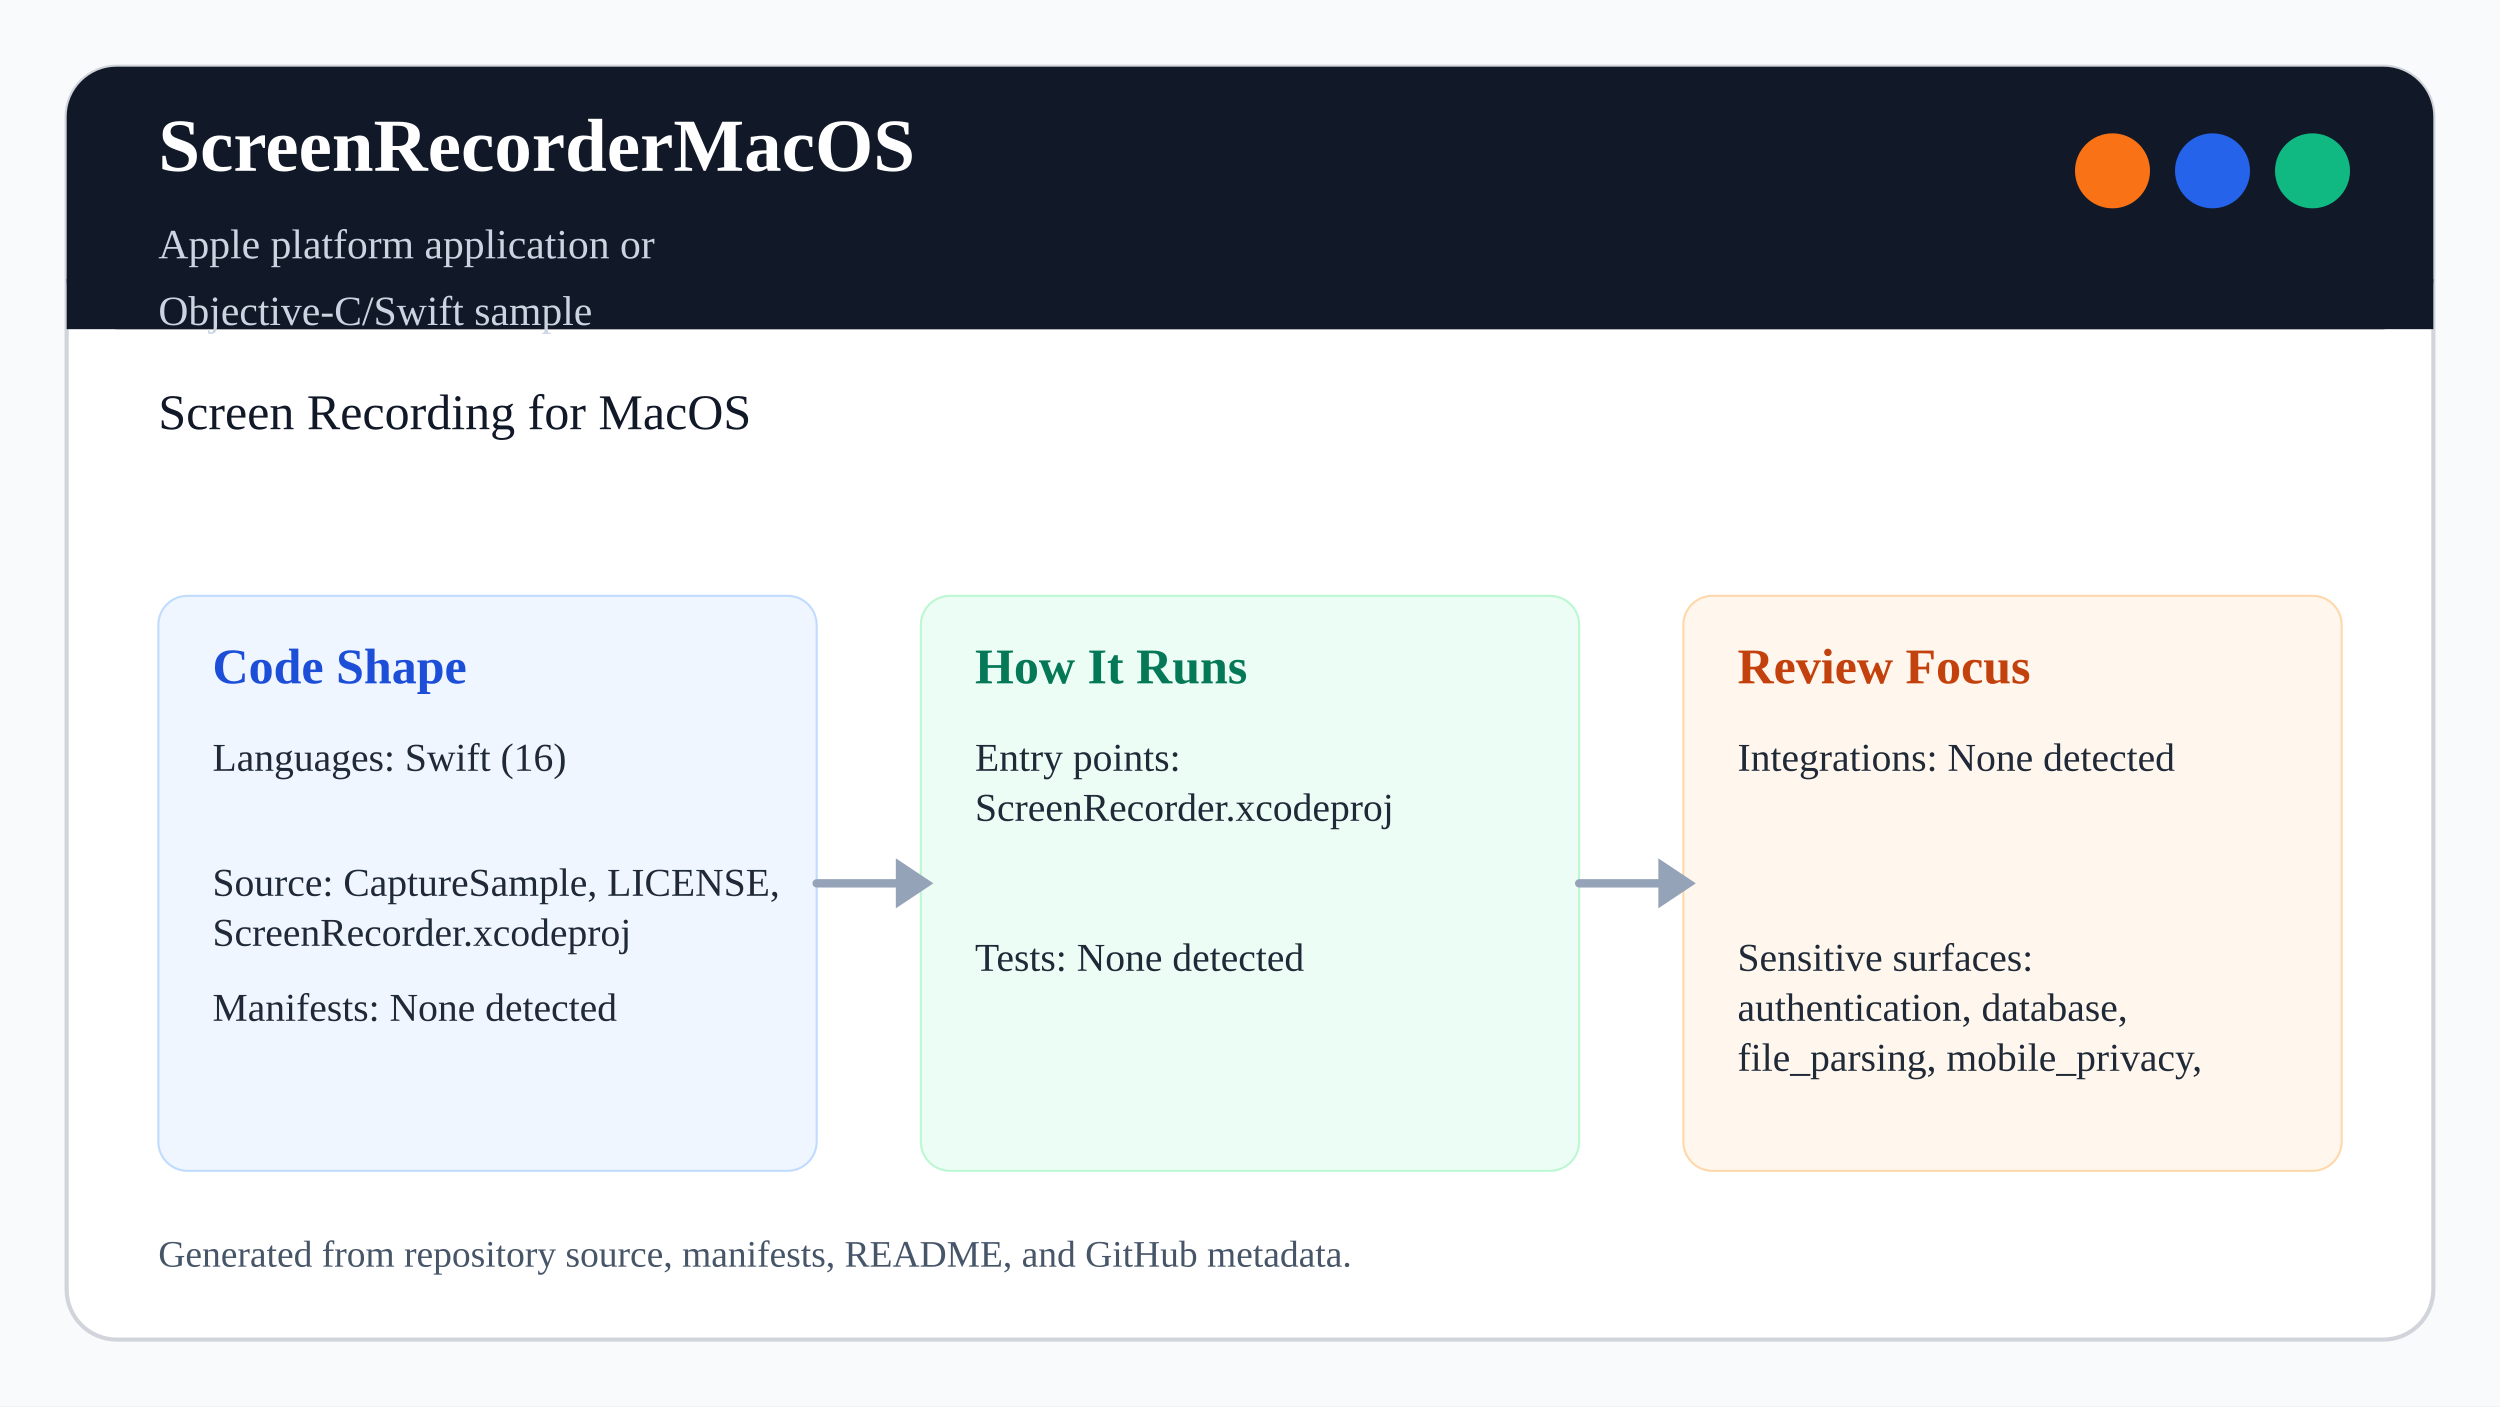
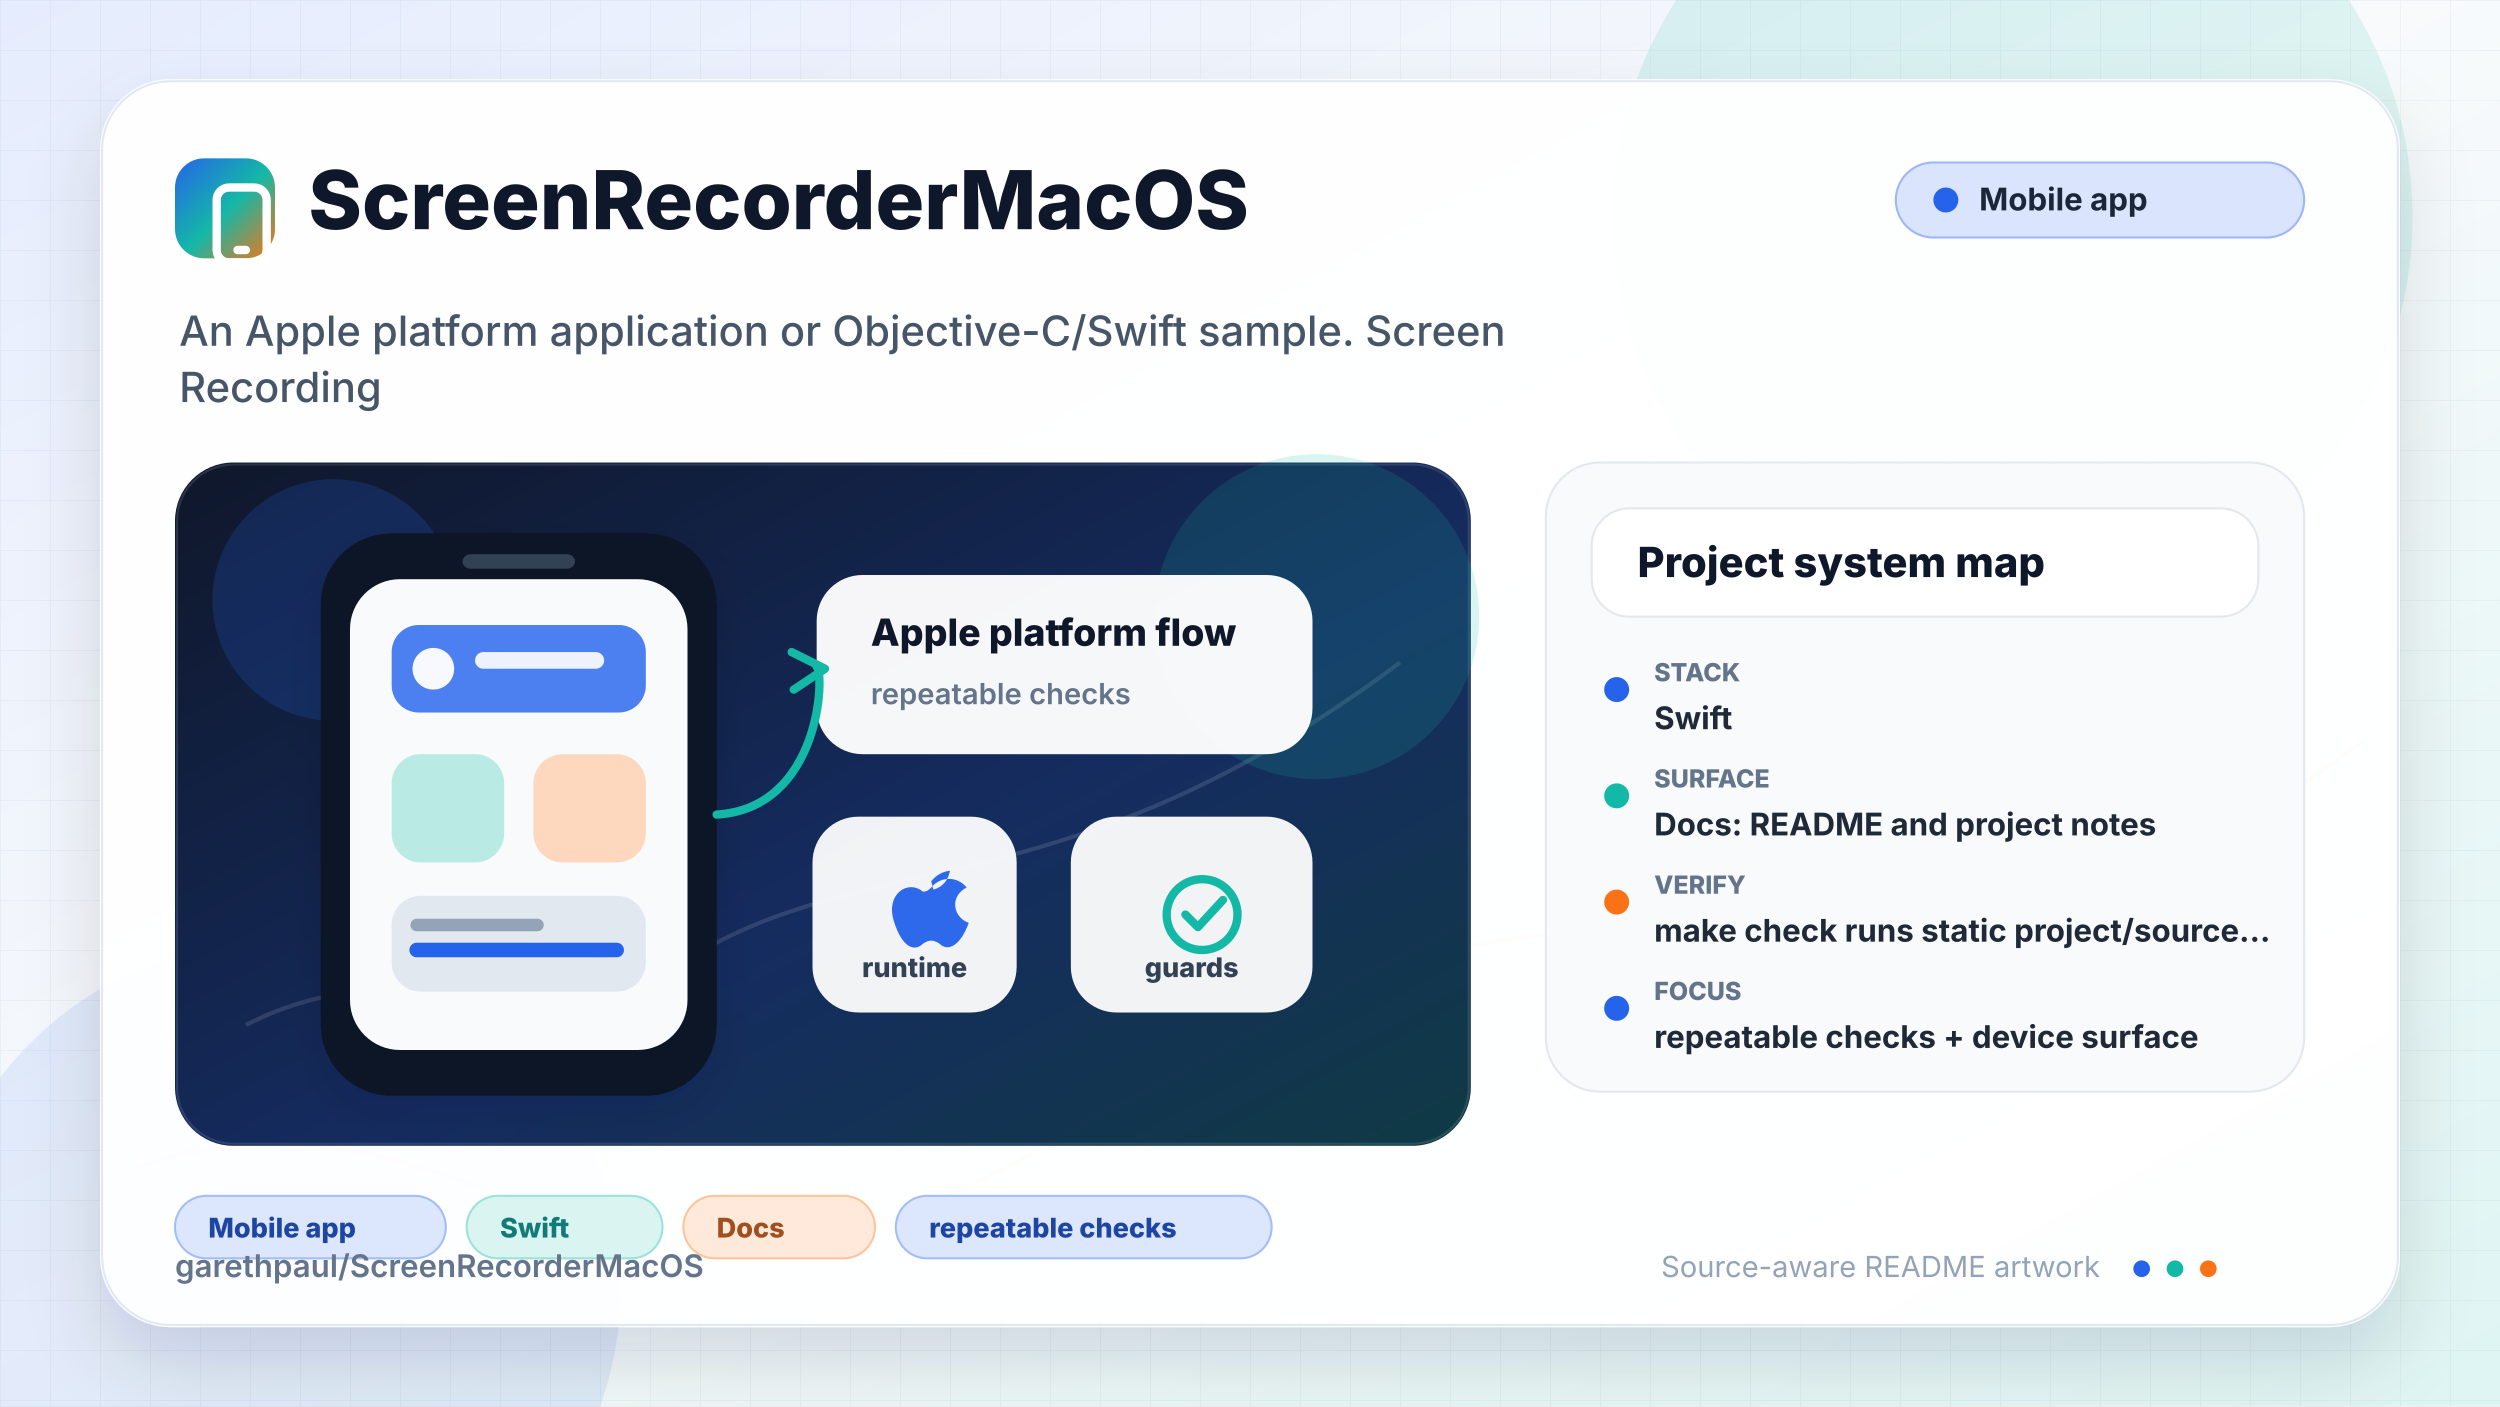
- <svg xmlns="http://www.w3.org/2000/svg" width="1200" height="675" viewBox="0 0 1200 675" role="img" aria-labelledby="title desc">
-   <rect width="1200" height="675" fill="#f8fafc" />
-   <rect x="32" y="32" width="1136" height="611" rx="24" fill="#ffffff" stroke="#d1d5db" stroke-width="2" />
-   <rect x="32" y="32" width="1136" height="126" rx="24" fill="#111827" />
-   <path d="M32 134h1136v24H32z" fill="#111827" />
-   <circle cx="1062" cy="82" r="18" fill="#2563eb" />
-   <circle cx="1110" cy="82" r="18" fill="#10b981" />
-   <circle cx="1014" cy="82" r="18" fill="#f97316" />
-   <text x="76" y="82" font-size="36" fill="#ffffff" font-weight="700">ScreenRecorderMacOS</text>
-   <text x="76" y="124" font-size="20" fill="#cbd5e1">Apple platform application or</text>
-   <text x="76" y="156" font-size="20" fill="#cbd5e1">Objective-C/Swift sample</text>
-   <text x="76" y="206" font-size="24" fill="#111827">Screen Recording for MacOS</text>
-   <rect x="76" y="286" width="316" height="276" rx="14" fill="#eff6ff" stroke="#bfdbfe" />
-   <text x="102" y="328" font-size="24" font-weight="700" fill="#1d4ed8">Code Shape</text>
-   <text x="102" y="370" font-size="19" fill="#1f2937">Languages: Swift (16)</text>
-   <text x="102" y="430" font-size="19" fill="#1f2937">Source: CaptureSample, LICENSE,</text>
-   <text x="102" y="454" font-size="19" fill="#1f2937">ScreenRecorder.xcodeproj</text>
-   <text x="102" y="490" font-size="19" fill="#1f2937">Manifests: None detected</text>
-   <rect x="442" y="286" width="316" height="276" rx="14" fill="#ecfdf5" stroke="#bbf7d0" />
-   <text x="468" y="328" font-size="24" font-weight="700" fill="#047857">How It Runs</text>
-   <text x="468" y="370" font-size="19" fill="#1f2937">Entry points:</text>
-   <text x="468" y="394" font-size="19" fill="#1f2937">ScreenRecorder.xcodeproj</text>
-   <text x="468" y="466" font-size="19" fill="#1f2937">Tests: None detected</text>
-   <rect x="808" y="286" width="316" height="276" rx="14" fill="#fff7ed" stroke="#fed7aa" />
-   <text x="834" y="328" font-size="24" font-weight="700" fill="#c2410c">Review Focus</text>
-   <text x="834" y="370" font-size="19" fill="#1f2937">Integrations: None detected</text>
-   <text x="834" y="466" font-size="19" fill="#1f2937">Sensitive surfaces:</text>
-   <text x="834" y="490" font-size="19" fill="#1f2937">authentication, database,</text>
-   <text x="834" y="514" font-size="19" fill="#1f2937">file_parsing, mobile_privacy,</text>
-   <path d="M392 424h50" stroke="#94a3b8" stroke-width="4" stroke-linecap="round" />
-   <path d="M430 412l18 12-18 12z" fill="#94a3b8" />
-   <path d="M758 424h50" stroke="#94a3b8" stroke-width="4" stroke-linecap="round" />
-   <path d="M796 412l18 12-18 12z" fill="#94a3b8" />
-   <text x="76" y="608" font-size="18" fill="#475569">Generated from repository source, manifests, README, and GitHub metadata.</text>
+ <svg xmlns="http://www.w3.org/2000/svg" width="1200" height="675" viewBox="0 0 1200 675" role="img" aria-labelledby="p19rnb4e-title p19rnb4e-desc">
+   <defs>
+     <linearGradient id="p19rnb4e-bg" x1="0" y1="0" x2="1" y2="1">
+       <stop offset="0%" stop-color="#e5ecfd" />
+       <stop offset="48%" stop-color="#f8fafc" />
+       <stop offset="100%" stop-color="#def5f3" />
+     </linearGradient>
+     <linearGradient id="p19rnb4e-stage" x1="0" y1="0" x2="1" y2="1">
+       <stop offset="0%" stop-color="#0f172a" />
+       <stop offset="58%" stop-color="#152c60" />
+       <stop offset="100%" stop-color="#103a45" />
+     </linearGradient>
+     <linearGradient id="p19rnb4e-accent" x1="0" y1="0" x2="1" y2="1">
+       <stop offset="0%" stop-color="#2563eb" />
+       <stop offset="52%" stop-color="#14b8a6" />
+       <stop offset="100%" stop-color="#f97316" />
+     </linearGradient>
+     <linearGradient id="p19rnb4e-soft" x1="0" y1="0" x2="1" y2="1">
+       <stop offset="0%" stop-color="#cbdafa" />
+       <stop offset="100%" stop-color="#fee0cc" />
+     </linearGradient>
+     <filter id="p19rnb4e-shadow" x="-20%" y="-20%" width="140%" height="150%">
+       <feDropShadow dx="0" dy="18" stdDeviation="18" flood-color="#0f172a" flood-opacity="0.14" />
+     </filter>
+     <filter id="p19rnb4e-miniShadow" x="-20%" y="-20%" width="140%" height="150%">
+       <feDropShadow dx="0" dy="8" stdDeviation="10" flood-color="#0f172a" flood-opacity="0.12" />
+     </filter>
+     <pattern id="p19rnb4e-grid" width="24" height="24" patternUnits="userSpaceOnUse">
+       <path d="M24 0H0v24" fill="none" stroke="#94a3b8" stroke-opacity="0.16" stroke-width="1" />
+     </pattern>
+     <style>
+       .label { font: 700 13px ui-sans-serif, system-ui, -apple-system, BlinkMacSystemFont, "Segoe UI", sans-serif; letter-spacing: 0; text-transform: uppercase; }
+       .body { font-family: ui-sans-serif, system-ui, -apple-system, BlinkMacSystemFont, "Segoe UI", sans-serif; letter-spacing: 0; }
+     </style>
+   </defs>
+   <rect width="1200" height="675" fill="url(#p19rnb4e-bg)" />
+   <rect width="1200" height="675" fill="url(#p19rnb4e-grid)" opacity="0.65" />
+   <circle cx="132" cy="618" r="166" fill="#2563eb" opacity="0.10" />
+   <circle cx="966" cy="104" r="192" fill="#14b8a6" opacity="0.12" />
+   <path d="M66 560 C214 512 278 642 430 584 C576 528 676 408 838 462 C966 504 1034 426 1134 356" fill="none" stroke="#f97316" stroke-width="2" stroke-opacity="0.18" />
+   <rect x="48" y="38" width="1104" height="599" rx="34" fill="#ffffff" opacity="0.94" filter="url(#p19rnb4e-shadow)" />
+   <rect x="49" y="39" width="1102" height="597" rx="33" fill="none" stroke="#e2e8f0" stroke-width="1" />
+   <g class="body">
+     <rect x="84" y="76" width="48" height="48" rx="14" fill="url(#p19rnb4e-accent)" />
+     <rect x="104" y="90" width="24" height="36" rx="6" stroke="#ffffff" stroke-width="4" stroke-linecap="round" stroke-linejoin="round" fill="none" />
+     <path d="M16 30h4" transform="translate(98 90)" stroke="#ffffff" stroke-width="4" stroke-linecap="round" stroke-linejoin="round" fill="none" />
+     <text x="148" y="110" fill="#0f172a" font-size="39" font-weight="800">ScreenRecorderMacOS</text>
+     <rect x="910" y="78" width="196" height="36" rx="18" fill="#dae4fc" stroke="#9bb7f6" />
+     <circle cx="934" cy="96" r="6" fill="#2563eb" />
+     <text x="950" y="101" fill="#1c2639" font-size="15" font-weight="700">Mobile app</text>
+     <text x="86" y="166" fill="#475569" font-size="20" font-weight="500">An Apple platform application or Objective-C/Swift sample. Screen</text>
+     <text x="86" y="193" fill="#475569" font-size="20" font-weight="500">Recording</text>
+   </g>
+   <g transform="translate(84 222)">
+     <rect x="0" y="0" width="622" height="328" rx="28" fill="url(#p19rnb4e-stage)" />
+     <rect x="1" y="1" width="620" height="326" rx="27" fill="none" stroke="#ffffff" stroke-opacity="0.12" />
+     <path d="M34 270 C116 228 166 286 250 236 C338 184 430 214 588 96" fill="none" stroke="#ffffff" stroke-opacity="0.12" stroke-width="2" />
+     <circle cx="76" cy="66" r="58" fill="#2563eb" opacity="0.20" />
+     <circle cx="548" cy="74" r="78" fill="#14b8a6" opacity="0.16" />
+     <g class="body">
+       <rect x="70" y="34" width="190" height="270" rx="34" fill="#111827" filter="url(#p19rnb4e-miniShadow)" />
+       <rect x="84" y="56" width="162" height="226" rx="24" fill="#f8fafc" />
+       <rect x="138" y="44" width="54" height="7" rx="4" fill="#334155" />
+       <rect x="104" y="78" width="122" height="42" rx="13" fill="#4c7fef" />
+       <circle cx="124" cy="99" r="10" fill="#ffffff" opacity="0.95" />
+       <rect x="144" y="91" width="62" height="8" rx="4" fill="#ffffff" opacity="0.9" />
+       <rect x="104" y="140" width="54" height="52" rx="14" fill="#b9eae4" />
+       <rect x="172" y="140" width="54" height="52" rx="14" fill="#fdd8be" />
+       <rect x="104" y="208" width="122" height="46" rx="14" fill="#e2e8f0" />
+       <path d="M116 234h96" stroke="#2563eb" stroke-width="7" stroke-linecap="round" />
+       <path d="M116 222h58" stroke="#94a3b8" stroke-width="6" stroke-linecap="round" />
+       <rect x="308" y="54" width="238" height="86" rx="22" fill="#ffffff" opacity="0.96" />
+       <text x="334" y="88" fill="#0f172a" font-size="18" font-weight="800">Apple platform flow</text>
+       <text x="334" y="116" fill="#64748b" font-size="14" font-weight="600">repeatable checks</text>
+       <path d="M260 169 C310 166 312 101 308 98" fill="none" stroke="#14b8a6" stroke-width="4" stroke-linecap="round" />
+       <path d="M296 91 l16 8 -15 10" fill="none" stroke="#14b8a6" stroke-width="4" stroke-linecap="round" stroke-linejoin="round" />
+       <rect x="306" y="170" width="98" height="94" rx="22" fill="#ffffff" opacity="0.94" />
+       <rect x="430" y="170" width="116" height="94" rx="22" fill="#ffffff" opacity="0.94" />
+       <path d="M25 7c4-5 9-5 9-5-1 5-4 8-8 9 M21 12c-7-6-18 1-14 14 4 13 10 15 14 11 3-2 5-2 8 0 4 4 10 1 14-10-8-3-9-13-1-17-5-6-13-5-17 0-2 2-3 2-4 2z" transform="translate(338 194)" fill="#2563eb" opacity="0.95" />
+       <circle cx="493" cy="217" r="17" stroke="#14b8a6" stroke-width="4" stroke-linecap="round" stroke-linejoin="round" fill="none" />
+       <path d="M13 21l6 6 12-13" transform="translate(472 196)" stroke="#14b8a6" stroke-width="4" stroke-linecap="round" stroke-linejoin="round" fill="none" />
+       <text x="355" y="247" fill="#334155" font-size="13" text-anchor="middle" font-weight="800">runtime</text>
+       <text x="488" y="247" fill="#334155" font-size="13" text-anchor="middle" font-weight="800">guards</text>
+     </g>
+   </g>
+   <g class="body" transform="translate(742 222)">
+     <rect x="0" y="0" width="364" height="302" rx="26" fill="#f8fafc" stroke="#e2e8f0" />
+     <rect x="22" y="22" width="320" height="52" rx="18" fill="#ffffff" stroke="#e5e7eb" />
+     <text x="44" y="55" fill="#0f172a" font-size="20" font-weight="800">Project system map</text>
+     <g transform="translate(24 94)">
+       <circle cx="10" cy="15" r="6" fill="#2563eb" />
+       <text x="28" y="11" fill="#64748b" font-size="12" font-weight="800">STACK</text>
+       <text x="28" y="34" fill="#1f2937" font-size="15" font-weight="650">Swift</text>
+     </g>
+     <g transform="translate(24 145)">
+       <circle cx="10" cy="15" r="6" fill="#14b8a6" />
+       <text x="28" y="11" fill="#64748b" font-size="12" font-weight="800">SURFACE</text>
+       <text x="28" y="34" fill="#1f2937" font-size="15" font-weight="650">Docs: README and project notes</text>
+     </g>
+     <g transform="translate(24 196)">
+       <circle cx="10" cy="15" r="6" fill="#f97316" />
+       <text x="28" y="11" fill="#64748b" font-size="12" font-weight="800">VERIFY</text>
+       <text x="28" y="34" fill="#1f2937" font-size="15" font-weight="650">make check runs static project/source...</text>
+     </g>
+     <g transform="translate(24 247)">
+       <circle cx="10" cy="15" r="6" fill="#2563eb" />
+       <text x="28" y="11" fill="#64748b" font-size="12" font-weight="800">FOCUS</text>
+       <text x="28" y="34" fill="#1f2937" font-size="15" font-weight="650">repeatable checks + device surface</text>
+     </g>
+   </g>
+   <g class="body">
+     <rect x="84" y="574" width="130" height="30" rx="15" fill="#dce6fc" stroke="#a3bdf7" />
+     <text x="100" y="594" fill="#1d46a2" font-size="13" font-weight="800">Mobile app</text>
+     <rect x="224" y="574" width="94" height="30" rx="15" fill="#d9f4f1" stroke="#9ce1da" />
+     <text x="240" y="594" fill="#127b77" font-size="13" font-weight="800">Swift</text>
+     <rect x="328" y="574" width="92" height="30" rx="15" fill="#fee9da" stroke="#fcc49d" />
+     <text x="344" y="594" fill="#a0501e" font-size="13" font-weight="800">Docs</text>
+     <rect x="430" y="574" width="180.4" height="30" rx="15" fill="#dce6fc" stroke="#a3bdf7" />
+     <text x="446" y="594" fill="#1d46a2" font-size="13" font-weight="800">repeatable checks</text>
+   </g>
+   <g class="body">
+     <text x="84" y="613" fill="#64748b" font-size="15" font-weight="600">garethpaul/ScreenRecorderMacOS</text>
+     <text x="1008" y="613" fill="#94a3b8" font-size="14" text-anchor="end">Source-aware README artwork</text>
+     <circle cx="1028" cy="609" r="4" fill="#2563eb" />
+     <circle cx="1044" cy="609" r="4" fill="#14b8a6" />
+     <circle cx="1060" cy="609" r="4" fill="#f97316" />
+   </g>
</svg>
